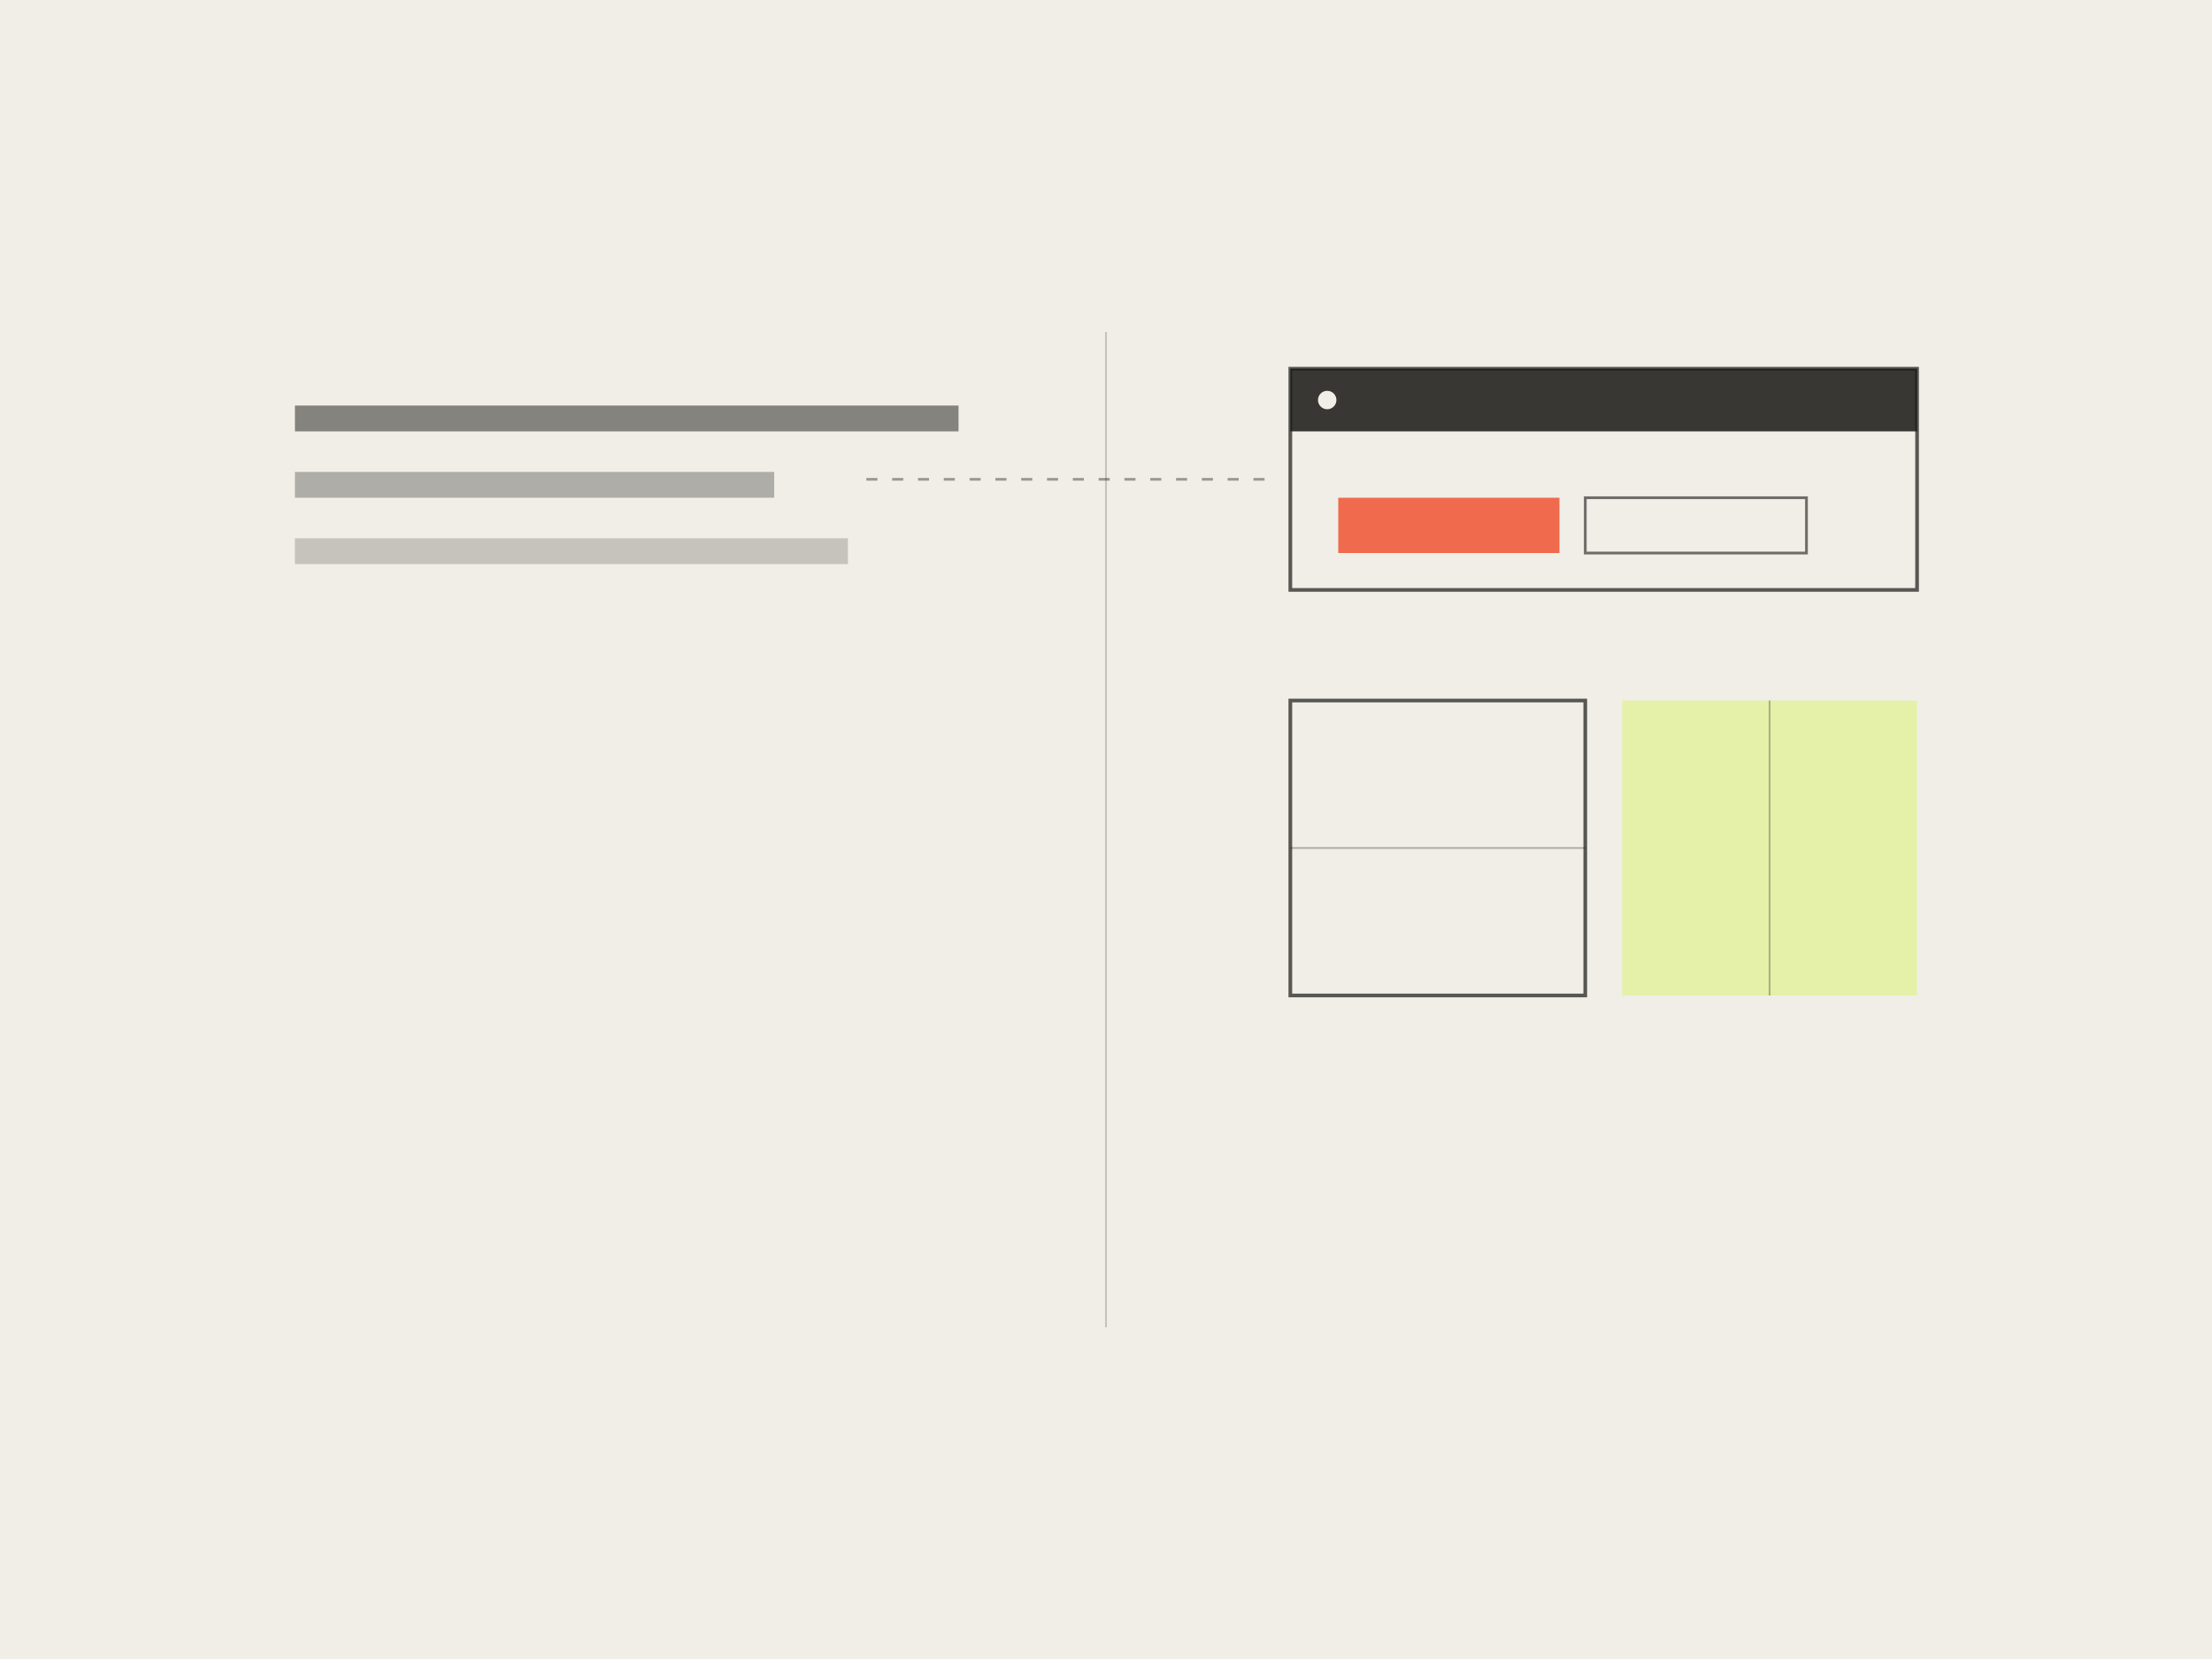
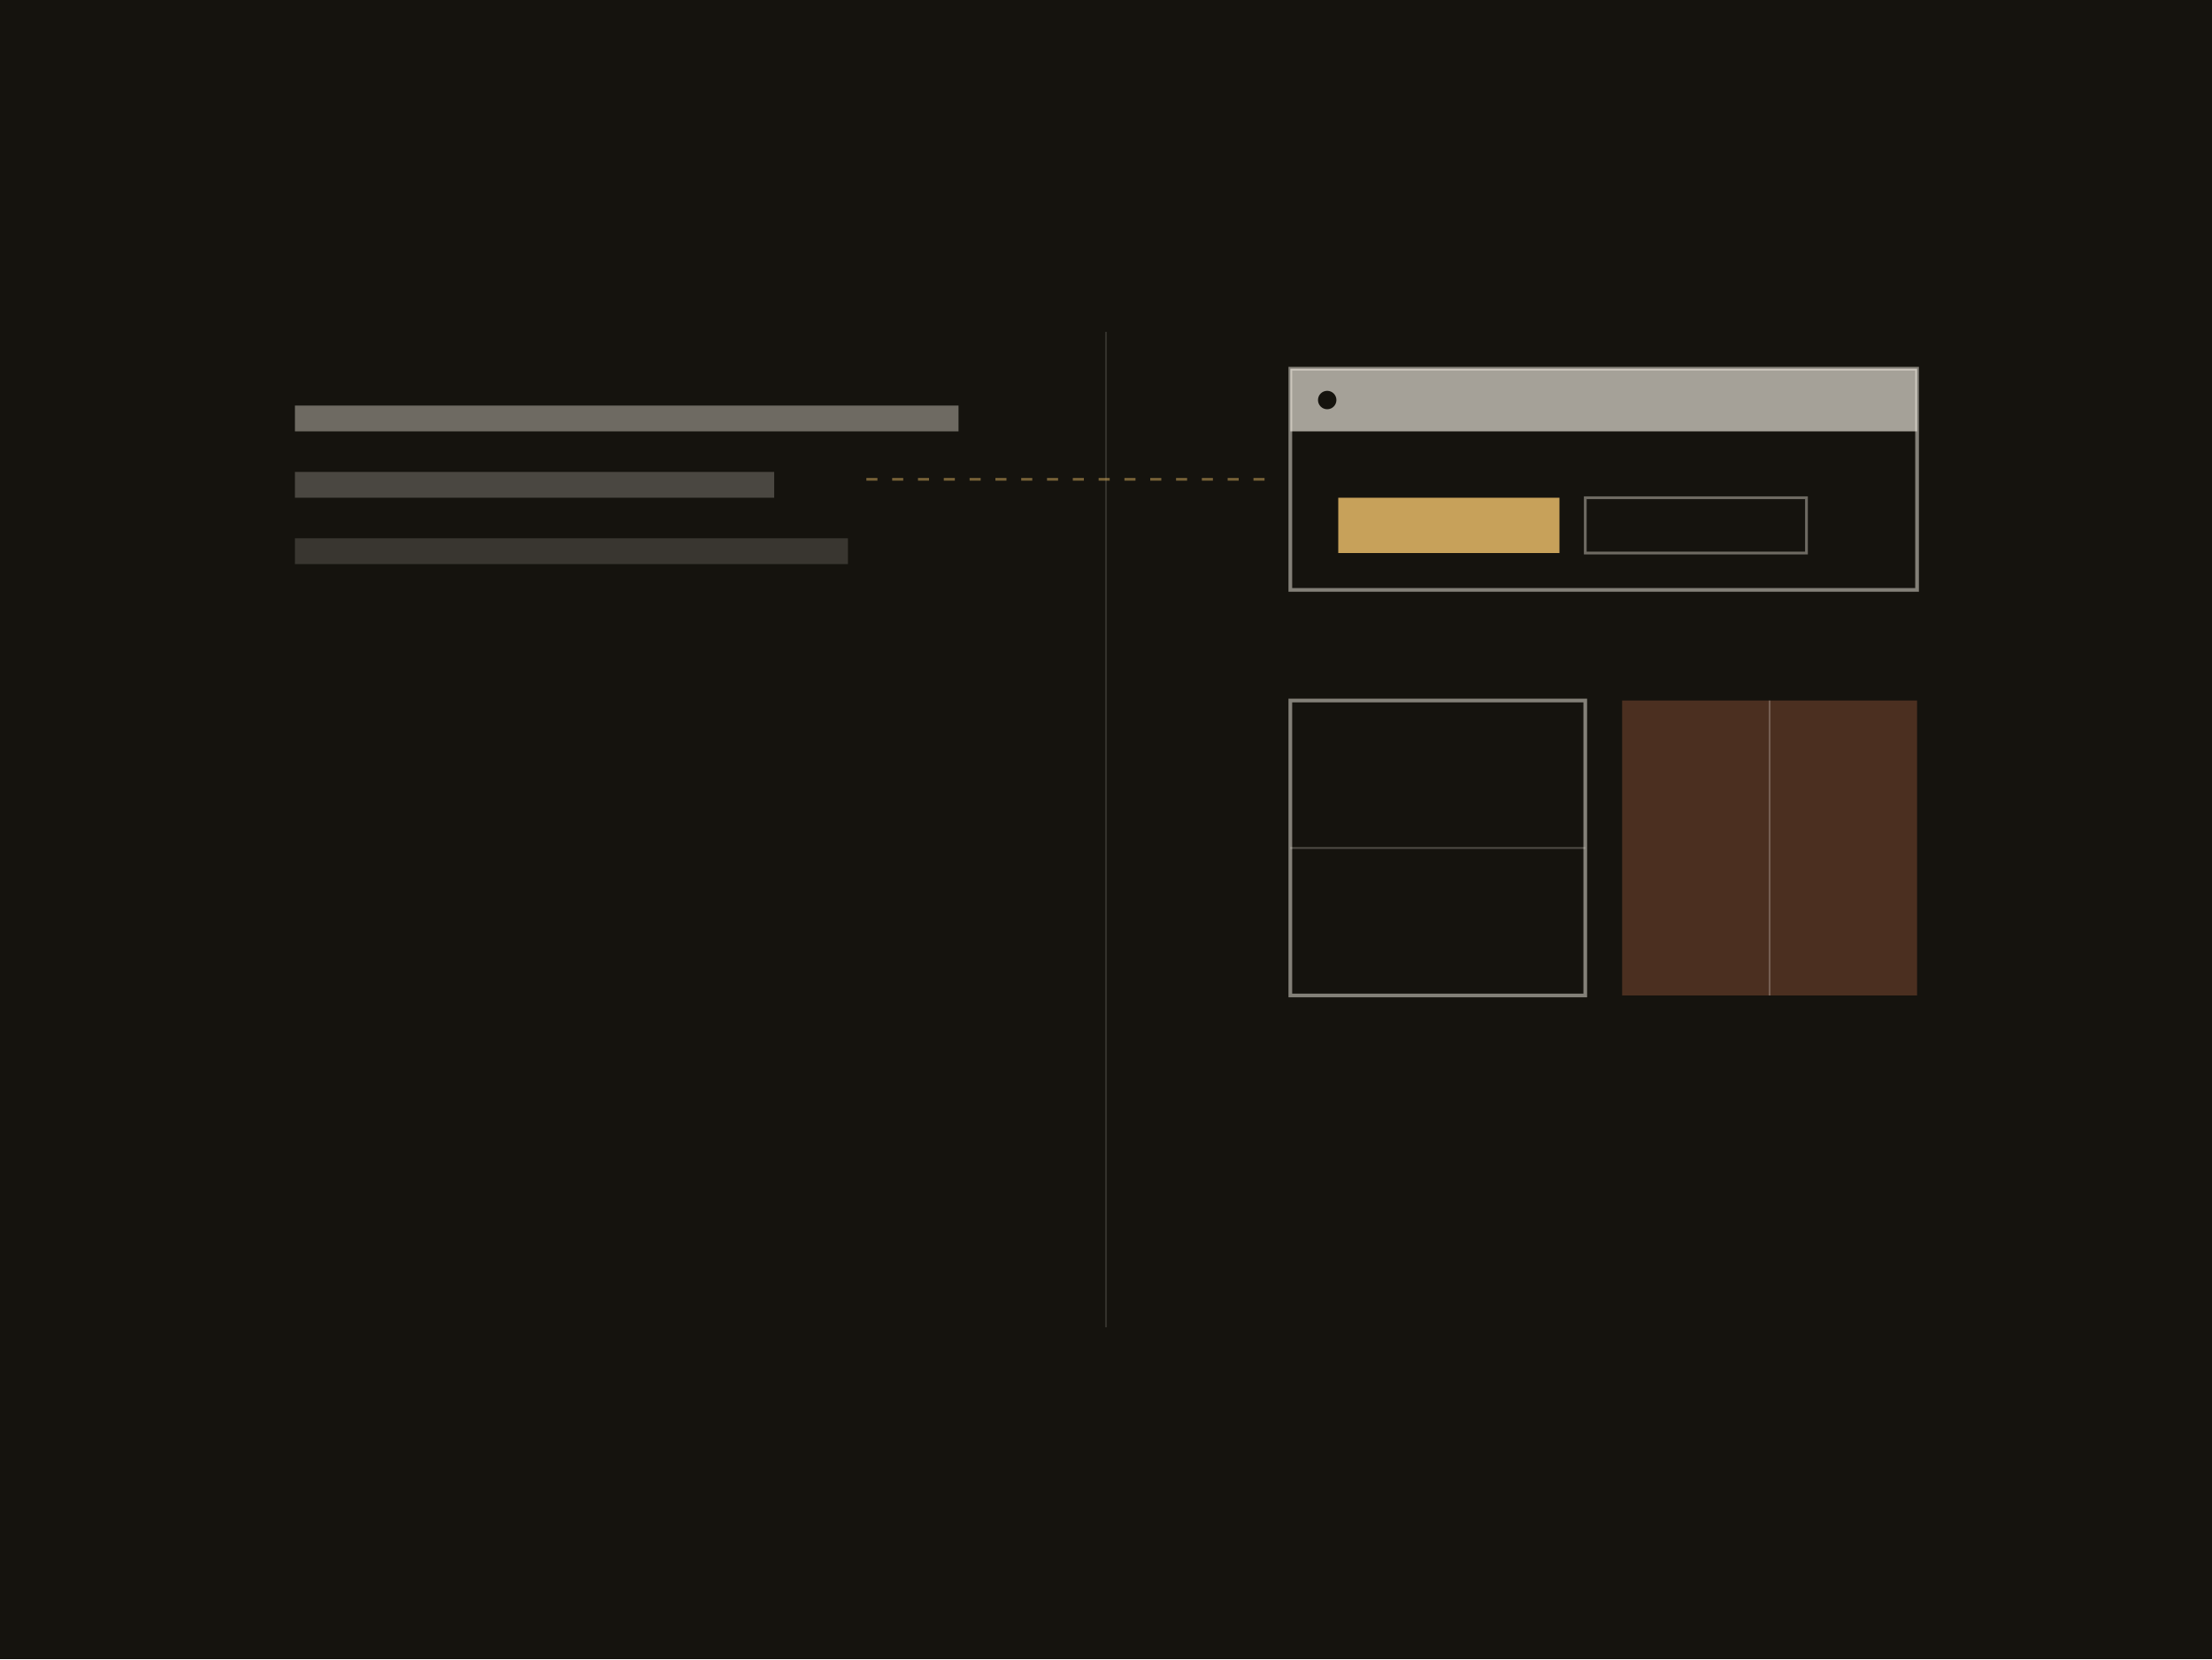
<svg xmlns="http://www.w3.org/2000/svg" width="1200" height="900" viewBox="0 0 1200 900">
-   <rect width="1200" height="900" fill="#F1EEE7" />
-   <g opacity="0.5">
-     <rect x="160" y="220" width="360" height="14" fill="#171715" />
-     <rect x="160" y="256" width="260" height="14" fill="#171715" opacity="0.6" />
-     <rect x="160" y="292" width="300" height="14" fill="#171715" opacity="0.4" />
+   <rect width="1200" height="900" fill="#15130E" />
+   <g opacity="0.4">
+     <rect x="160" y="220" width="360" height="14" fill="#F2EDE2" />
+     <rect x="160" y="256" width="260" height="14" fill="#F2EDE2" opacity="0.6" />
+     <rect x="160" y="292" width="300" height="14" fill="#F2EDE2" opacity="0.4" />
  </g>
-   <line x1="600" y1="180" x2="600" y2="720" stroke="#171715" stroke-width="1" opacity="0.2" />
+   <line x1="600" y1="180" x2="600" y2="720" stroke="#F2EDE2" stroke-width="1" opacity="0.14" />
  <g>
-     <rect x="700" y="200" width="340" height="120" fill="none" stroke="#171715" stroke-width="2" opacity="0.7" />
-     <rect x="700" y="200" width="340" height="34" fill="#171715" opacity="0.85" />
-     <circle cx="720" cy="217" r="5" fill="#F1EEE7" />
-     <rect x="726" y="270" width="120" height="30" fill="#F06A4E" />
-     <rect x="860" y="270" width="120" height="30" fill="none" stroke="#171715" stroke-width="1.5" opacity="0.6" />
+     <rect x="700" y="200" width="340" height="120" fill="none" stroke="#F2EDE2" stroke-width="2" opacity="0.5" />
+     <rect x="700" y="200" width="340" height="34" fill="#F2EDE2" opacity="0.65" />
+     <circle cx="720" cy="217" r="5" fill="#15130E" />
+     <rect x="726" y="270" width="120" height="30" fill="#C7A15A" />
+     <rect x="860" y="270" width="120" height="30" fill="none" stroke="#F2EDE2" stroke-width="1.5" opacity="0.4" />
  </g>
  <g>
-     <rect x="700" y="380" width="160" height="160" fill="none" stroke="#171715" stroke-width="2" opacity="0.7" />
-     <rect x="880" y="380" width="160" height="160" fill="#D9F36B" opacity="0.5" />
-     <path d="M700 460 L 860 460" stroke="#171715" stroke-width="1" opacity="0.3" />
-     <path d="M960 380 L 960 540" stroke="#171715" stroke-width="1" opacity="0.3" />
+     <rect x="700" y="380" width="160" height="160" fill="none" stroke="#F2EDE2" stroke-width="2" opacity="0.5" />
+     <rect x="880" y="380" width="160" height="160" fill="#9C5A3C" opacity="0.4" />
+     <path d="M700 460 L 860 460" stroke="#F2EDE2" stroke-width="1" opacity="0.25" />
+     <path d="M960 380 L 960 540" stroke="#F2EDE2" stroke-width="1" opacity="0.25" />
  </g>
-   <path d="M470 260 C 560 260, 610 260, 690 260" stroke="#171715" stroke-width="1.5" fill="none" opacity="0.4" stroke-dasharray="6 8" />
+   <path d="M470 260 C 560 260, 610 260, 690 260" stroke="#C7A15A" stroke-width="1.5" fill="none" opacity="0.55" stroke-dasharray="6 8" />
</svg>
